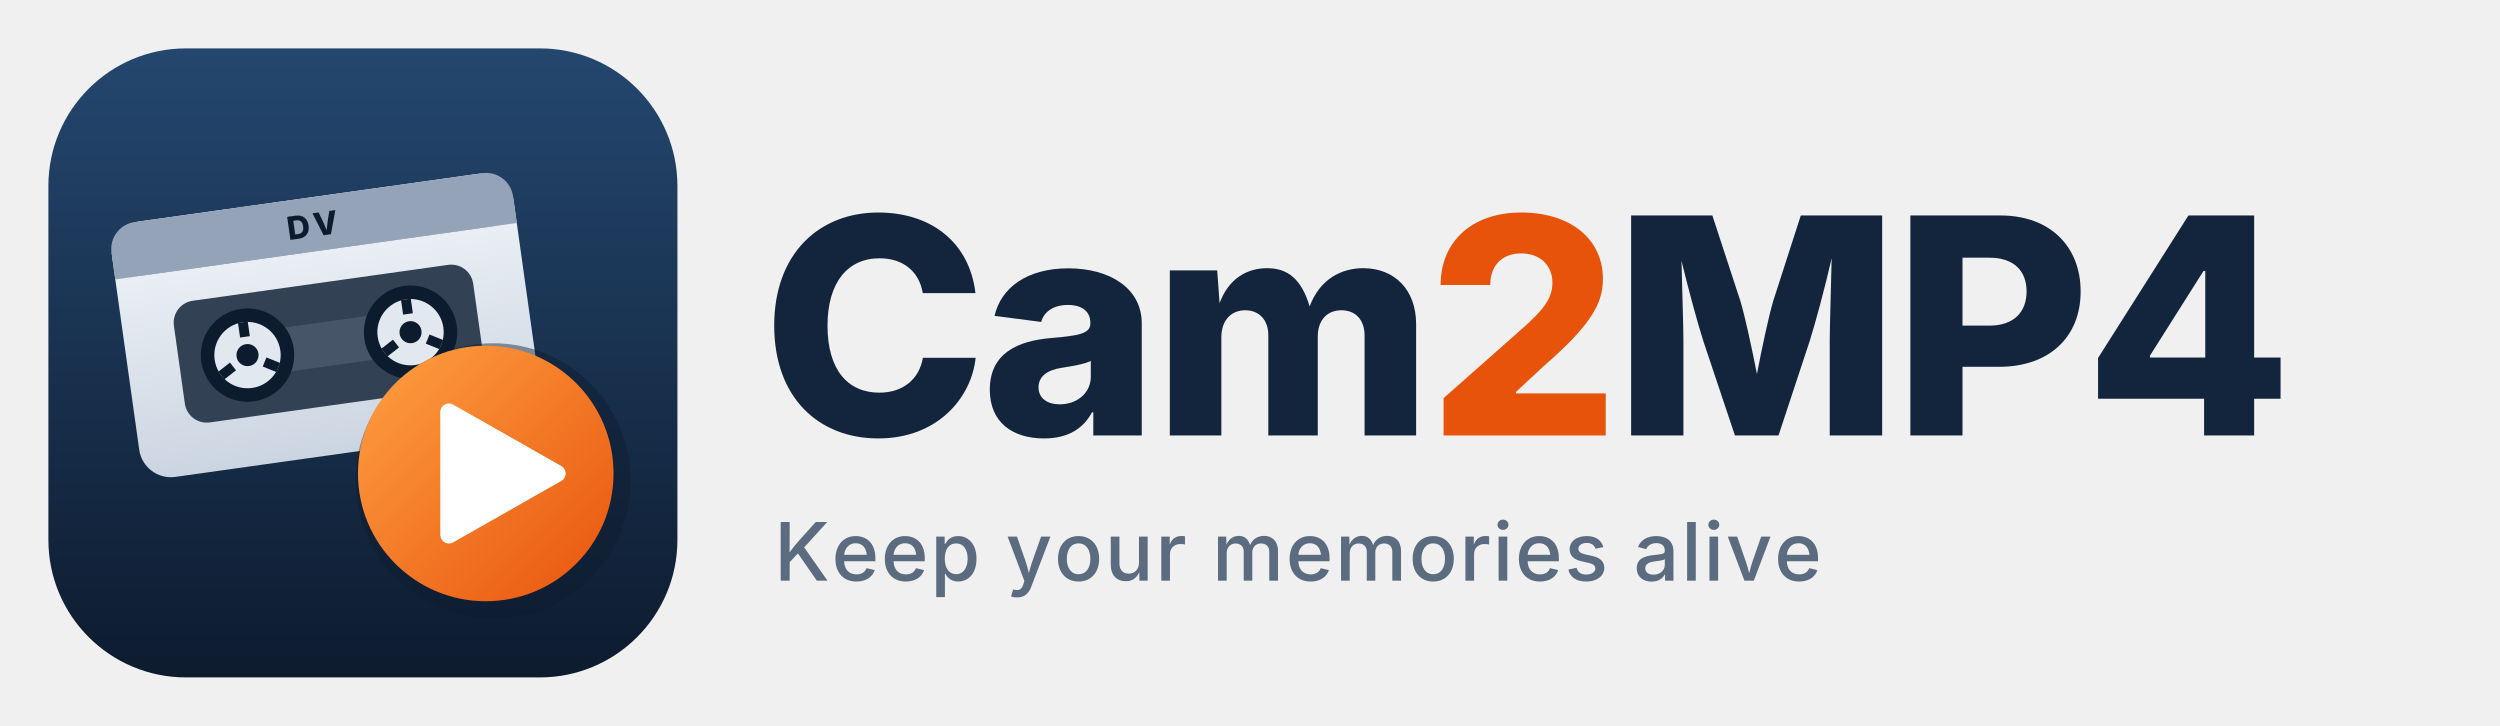
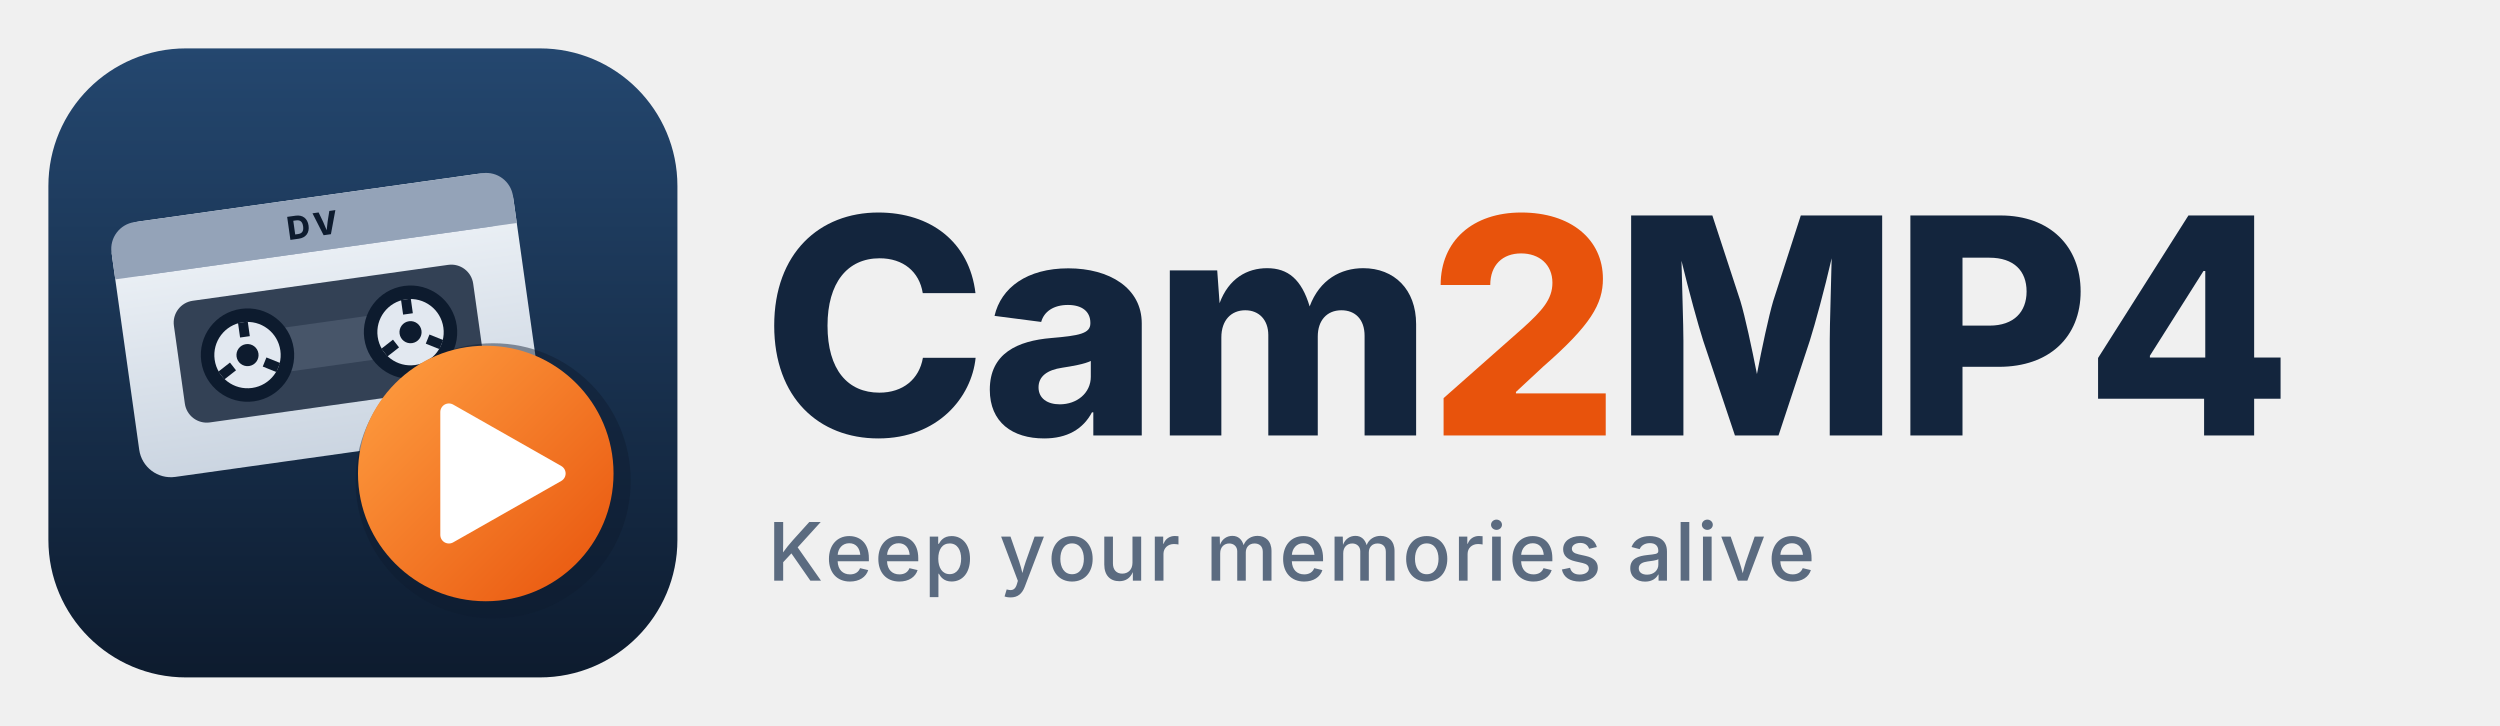
<svg xmlns="http://www.w3.org/2000/svg" viewBox="0 0 1240 360" width="1240" height="360">
  <style>
.reel { animation: spin 3s linear infinite; }
@keyframes spin { to { transform: rotate(360deg); } }
.icon { transform-box: fill-box; transform-origin: center; animation: pop .7s cubic-bezier(.3,1.6,.5,1) both; }
@keyframes pop { from { transform: scale(0); opacity: 0; } }
.l { animation: drop .5s cubic-bezier(.3,1.5,.5,1) both; }
.l0 { animation-delay: 0.50s; }
.l1 { animation-delay: 0.58s; }
.l2 { animation-delay: 0.66s; }
.l3 { animation-delay: 0.74s; }
.l4 { animation-delay: 0.82s; }
.l5 { animation-delay: 0.90s; }
.l6 { animation-delay: 0.98s; }
@keyframes drop { from { transform: translateY(-60px); opacity: 0; } }
.slogan { animation: fade .8s 1.3s ease-out both; }
@keyframes fade { from { opacity: 0; transform: translateX(-20px); } }
.shine { transform: translateX(-300px); animation: sweep 4s 2s ease-in-out infinite; }
@keyframes sweep { 0% { transform: translateX(-300px); } 45%,100% { transform: translateX(1400px); } }
.l3 { transform-box: fill-box; transform-origin: 50% 100%;
      animation: drop .5s .74s cubic-bezier(.3,1.5,.5,1) both, hop 4s 2s ease-in-out infinite; }
@keyframes hop { 0%,40%,100% { transform: none; } 48% { transform: translateY(-14px); } 56% { transform: none; } }
@media (prefers-color-scheme: dark) { .l:not(.l3) { fill: #e6edf3; } .slogan { fill: #9aa7b6; } }
@media (prefers-reduced-motion: reduce) { * { animation: none !important; } }
</style>
  <svg class="icon" x="24" y="24" width="312" height="312" viewBox="0 0 512 512">
    <defs>
      <linearGradient id="i-bg" x1="0" y1="0" x2="0" y2="1">
        <stop offset="0" stop-color="#24476f" />
        <stop offset="1" stop-color="#0d1b2e" />
      </linearGradient>
      <linearGradient id="i-tape" x1="0" y1="0" x2="0" y2="1">
        <stop offset="0" stop-color="#f1f5f9" />
        <stop offset="1" stop-color="#cbd5e1" />
      </linearGradient>
      <linearGradient id="i-play" x1="0" y1="0" x2="1" y2="1">
        <stop offset="0" stop-color="#ffa143" />
        <stop offset="1" stop-color="#e8530c" />
      </linearGradient>
      <g id="i-reel">
        <circle r="38" fill="#0d1b2e" />
        <circle r="27" fill="#e2e8f0" />
        <circle r="9" fill="#0d1b2e" />
        <g fill="#0d1b2e">
          <rect x="-4" y="-27" width="8" height="12" />
          <rect x="-4" y="-27" width="8" height="12" transform="rotate(120)" />
          <rect x="-4" y="-27" width="8" height="12" transform="rotate(240)" />
        </g>
      </g>
    </defs>
    <rect width="512" height="512" rx="112" fill="url(#i-bg)" />
    <g transform="rotate(-8 230 230)">
      <rect x="62" y="120" width="330" height="210" rx="26" fill="url(#i-tape)" />
      <rect x="62" y="120" width="330" height="44" rx="22" fill="#94a3b8" />
      <rect x="62" y="142" width="330" height="22" fill="#94a3b8" />
      <text x="227" y="152" text-anchor="middle" font-family="Inter, DejaVu Sans, sans-serif" font-weight="800" font-size="26" letter-spacing="4" fill="#0d1b2e">DV</text>
      <rect x="104" y="190" width="246" height="100" rx="18" fill="#334155" />
      <rect x="160" y="222" width="134" height="36" rx="6" fill="#475569" />
      <g transform="translate(160 240)">
        <g class="reel">
          <use href="#i-reel" />
        </g>
      </g>
      <g transform="translate(294 240)">
        <g class="reel">
          <use href="#i-reel" />
        </g>
      </g>
    </g>
    <circle cx="362" cy="352" r="112" fill="#0d1b2e" opacity="0.45" />
    <g class="badge">
      <circle cx="356" cy="346" r="104" fill="url(#i-play)" />
      <path d="M326 296 L414 346 L326 396 Z" fill="#ffffff" stroke="#ffffff" stroke-width="14" stroke-linejoin="round" />
    </g>
  </svg>
  <g class="word">
    <path class="l l0" fill="#13253d" d="M435.642 217.465C465.305 217.465 481.931 196.957 483.908 177.475H457.761C455.93 188.095 447.873 194.76 436.154 194.76C420.48 194.76 410.446 183.407 410.446 161.508C410.446 140.341 420.261 128.109 436.301 128.109C448.02 128.109 456.003 134.774 457.688 145.395H483.835C480.832 119.979 461.569 105.404 435.642 105.404C406.564 105.404 384.006 125.473 384.006 161.508C384.006 197.323 406.125 217.465 435.642 217.465Z" />
    <path class="l l1" fill="#13253d" d="M517.896 217.465C529.248 217.465 537.158 212.924 541.626 204.501H542.285V216.0H566.309V160.409C566.309 142.831 550.269 133.09 529.907 133.09C509.399 133.09 496.509 142.685 493.286 156.674L516.431 159.677C517.822 154.55 522.583 151.254 529.688 151.254C536.646 151.254 540.82 154.477 540.82 160.116V160.409C540.82 165.463 535.254 166.488 521.411 167.66C504.858 169.052 490.942 175.131 490.942 193.295C490.942 209.481 502.148 217.465 517.896 217.465ZM525.659 200.546C519.507 200.546 515.112 197.616 515.112 192.123C515.112 186.703 519.36 183.48 526.904 182.382C531.665 181.649 538.11 180.551 541.04 179.013V186.85C541.04 194.906 534.229 200.546 525.659 200.546Z" />
    <path class="l l2" fill="#13253d" d="M580.228 216.0H605.789V167.367C605.789 158.798 610.696 153.891 617.654 153.891C624.466 153.891 629.08 158.651 629.08 166.195V216.0H653.616V166.854C653.616 159.018 658.084 153.891 665.335 153.891C672.073 153.891 676.834 158.285 676.834 166.562V216.0H702.396V160.775C702.396 143.49 691.482 133.017 676.175 133.017C665.115 133.017 654.568 138.583 649.588 151.986C645.56 138.583 638.895 133.017 628.494 133.017C618.606 133.017 609.451 138.07 604.91 150.375L603.738 134.115H580.228Z" />
    <path class="l l3" fill="#e8530c" d="M716.021 216.0H796.441V195.126H751.91V194.394L765.46 181.796C789.044 161.215 795.05 150.741 795.05 138.29C795.05 118.734 779.156 105.404 754.547 105.404C730.597 105.404 714.557 119.32 714.557 141.366H739.166C739.166 131.479 745.245 125.692 754.474 125.692C763.482 125.692 770.001 131.186 770.001 140.268C770.001 148.544 764.728 154.184 755.719 162.387L716.021 197.47Z" />
    <path class="l l4" fill="#13253d" d="M809.042 216.0H834.97V168.979C834.97 160.849 834.311 143.71 834.018 129.354C837.753 144.735 842.221 160.922 844.784 168.979L860.531 216.0H882.138L897.665 168.979C900.302 160.629 904.916 143.71 908.505 128.109C908.212 142.831 907.553 160.702 907.553 168.979V216.0H933.554V106.869H893.197L879.501 149.35C877.304 156.82 873.935 172.494 871.444 185.531C868.881 172.494 865.512 156.82 863.241 149.35L849.325 106.869H809.042Z" />
    <path class="l l5" fill="#13253d" d="M947.546 216.0H973.4V181.942H991.491C1016.54 181.942 1031.994 167.074 1031.994 144.589C1031.994 122.25 1016.833 106.869 992.224 106.869H947.546ZM973.4 161.508V127.816H986.73C998.889 127.816 1005.188 134.335 1005.188 144.589C1005.188 154.696 998.889 161.508 986.804 161.508Z" />
    <path class="l l6" fill="#13253d" d="M1040.64 197.763H1093.228V216.0H1118.057V197.763H1131.167V177.328H1118.057V106.869H1085.464L1040.64 177.548ZM1093.813 177.328H1066.348V176.449L1092.935 134.408H1093.813Z" />
  </g>
-   <path class="slogan" fill="#5b6b80" d="M387.223 288.0H391.676V278.859L395.758 274.484L405.152 288.0H410.426L398.863 271.496L410.309 258.898H404.645L396.48 267.941C394.625 270.031 393.102 271.906 391.617 273.996L391.676 268.195V258.898H387.223Z M424.805 288.449C429.473 288.449 432.812 286.164 433.848 282.766L429.805 281.809C429.043 283.84 427.246 284.895 424.844 284.895C421.27 284.895 418.848 282.609 418.691 278.391H434.18V276.867C434.18 268.996 429.414 265.891 424.434 265.891C418.32 265.891 414.375 270.52 414.375 277.238C414.375 284.016 418.359 288.449 424.805 288.449ZM418.711 275.188C418.945 272.043 421.016 269.445 424.453 269.445C427.754 269.445 429.609 271.75 429.922 275.188Z M449.301 288.449C453.969 288.449 457.309 286.164 458.344 282.766L454.301 281.809C453.539 283.84 451.742 284.895 449.34 284.895C445.766 284.895 443.344 282.609 443.188 278.391H458.676V276.867C458.676 268.996 453.91 265.891 448.93 265.891C442.816 265.891 438.871 270.52 438.871 277.238C438.871 284.016 442.855 288.449 449.301 288.449ZM443.207 275.188C443.441 272.043 445.512 269.445 448.949 269.445C452.25 269.445 454.105 271.75 454.418 275.188Z M464.383 296.164H468.68V284.582H468.914C469.676 285.969 471.258 288.43 475.223 288.43C480.535 288.43 484.344 284.191 484.344 277.141C484.344 270.031 480.457 265.891 475.223 265.891C471.141 265.891 469.676 268.371 468.914 269.719H468.562V266.164H464.383ZM474.266 284.777C470.633 284.777 468.602 281.652 468.602 277.102C468.602 272.57 470.574 269.543 474.266 269.543C478.055 269.543 479.949 272.805 479.949 277.102C479.949 281.438 477.996 284.777 474.266 284.777Z M501.48 295.852C502.008 296.086 503.141 296.32 504.488 296.32C508.004 296.32 510.172 294.523 511.5 291.027L520.992 266.164H516.383L511.988 278.566C511.305 280.461 510.816 282.355 510.328 284.23C509.859 282.355 509.41 280.48 508.746 278.566L504.43 266.164H499.781L508.082 288.098L507.613 289.699C506.812 292.512 505.25 293.059 503.023 292.473L502.535 292.355Z M534.961 288.449C541.113 288.449 545.176 283.938 545.176 277.199C545.176 270.402 541.113 265.891 534.961 265.891C528.809 265.891 524.766 270.402 524.766 277.199C524.766 283.938 528.809 288.449 534.961 288.449ZM534.961 284.816C531.016 284.816 529.141 281.34 529.141 277.199C529.141 273.0 531.016 269.523 534.961 269.523C538.945 269.523 540.82 273.02 540.82 277.199C540.82 281.34 538.945 284.816 534.961 284.816Z M558.383 288.273C561.391 288.273 563.734 286.926 565.102 283.762L565.121 288.0H569.242V266.164H564.926V279.094C564.926 282.551 562.758 284.523 559.848 284.523C556.996 284.523 555.238 282.648 555.238 279.504V266.164H550.941V280.031C550.941 285.422 553.93 288.273 558.383 288.273Z M576.004 288.0H580.301V274.738C580.301 271.867 582.488 269.836 585.496 269.836C586.395 269.836 587.43 269.992 587.742 270.07V265.969C587.293 265.91 586.473 265.852 585.926 265.852C583.367 265.852 581.199 267.297 580.398 269.68H580.164V266.164H576.004Z M604.137 288.0H608.434V274.426C608.434 271.242 610.504 269.562 612.906 269.562C615.211 269.562 616.891 271.105 616.891 273.43V288.0H621.129V274.016C621.129 271.418 622.77 269.562 625.484 269.562C627.711 269.562 629.566 270.793 629.566 273.703V288.0H633.883V273.273C633.883 268.312 630.836 265.793 626.969 265.793C623.863 265.793 621.168 267.434 620.055 270.383C619.195 267.492 617.32 265.793 614.469 265.793C611.871 265.793 609.43 267.219 608.316 270.246L608.219 266.164H604.137Z M650.078 288.449C654.746 288.449 658.086 286.164 659.121 282.766L655.078 281.809C654.316 283.84 652.52 284.895 650.117 284.895C646.543 284.895 644.121 282.609 643.965 278.391H659.453V276.867C659.453 268.996 654.688 265.891 649.707 265.891C643.594 265.891 639.648 270.52 639.648 277.238C639.648 284.016 643.633 288.449 650.078 288.449ZM643.984 275.188C644.219 272.043 646.289 269.445 649.727 269.445C653.027 269.445 654.883 271.75 655.195 275.188Z M665.16 288.0H669.457V274.426C669.457 271.242 671.527 269.562 673.93 269.562C676.234 269.562 677.914 271.105 677.914 273.43V288.0H682.152V274.016C682.152 271.418 683.793 269.562 686.508 269.562C688.734 269.562 690.59 270.793 690.59 273.703V288.0H694.906V273.273C694.906 268.312 691.859 265.793 687.992 265.793C684.887 265.793 682.191 267.434 681.078 270.383C680.219 267.492 678.344 265.793 675.492 265.793C672.895 265.793 670.453 267.219 669.34 270.246L669.242 266.164H665.16Z M710.867 288.449C717.02 288.449 721.082 283.938 721.082 277.199C721.082 270.402 717.02 265.891 710.867 265.891C704.715 265.891 700.672 270.402 700.672 277.199C700.672 283.938 704.715 288.449 710.867 288.449ZM710.867 284.816C706.922 284.816 705.047 281.34 705.047 277.199C705.047 273.0 706.922 269.523 710.867 269.523C714.852 269.523 716.727 273.02 716.727 277.199C716.727 281.34 714.852 284.816 710.867 284.816Z M726.848 288.0H731.145V274.738C731.145 271.867 733.332 269.836 736.34 269.836C737.238 269.836 738.273 269.992 738.586 270.07V265.969C738.137 265.91 737.316 265.852 736.77 265.852C734.211 265.852 732.043 267.297 731.242 269.68H731.008V266.164H726.848Z M743.316 288.0H747.613V266.164H743.316ZM745.484 262.824C746.969 262.824 748.199 261.691 748.199 260.285C748.199 258.859 746.969 257.727 745.484 257.727C744.0 257.727 742.77 258.859 742.77 260.285C742.77 261.691 744.0 262.824 745.484 262.824Z M763.809 288.449C768.477 288.449 771.816 286.164 772.852 282.766L768.809 281.809C768.047 283.84 766.25 284.895 763.848 284.895C760.273 284.895 757.852 282.609 757.695 278.391H773.184V276.867C773.184 268.996 768.418 265.891 763.438 265.891C757.324 265.891 753.379 270.52 753.379 277.238C753.379 284.016 757.363 288.449 763.809 288.449ZM757.715 275.188C757.949 272.043 760.02 269.445 763.457 269.445C766.758 269.445 768.613 271.75 768.926 275.188Z M786.723 288.449C792.055 288.449 795.727 285.637 795.727 281.652C795.727 278.625 793.812 276.672 789.77 275.754L786.254 274.973C783.852 274.426 782.875 273.566 782.875 272.121C782.875 270.48 784.672 269.289 787.035 269.289C789.613 269.289 790.844 270.656 791.41 272.18L795.258 271.34C794.32 268.098 791.723 265.891 786.996 265.891C782.055 265.891 778.539 268.488 778.539 272.395C778.539 275.52 780.492 277.512 784.555 278.43L788.227 279.27C790.297 279.738 791.293 280.637 791.293 282.023C791.293 283.645 789.535 284.973 786.762 284.973C784.223 284.973 782.562 283.918 781.957 281.633L777.914 282.473C778.695 286.34 781.977 288.449 786.723 288.449Z M819.211 288.488C822.746 288.488 824.816 286.711 825.656 285.012H825.871V288.0H830.031V273.508C830.031 267.199 825.012 265.891 821.496 265.891C817.609 265.891 813.938 267.414 812.453 271.32L816.496 272.375C817.102 270.891 818.703 269.387 821.555 269.387C824.289 269.387 825.734 270.793 825.734 273.215V273.332C825.734 274.875 824.074 274.855 820.227 275.305C816.105 275.773 811.828 276.867 811.828 281.828C811.828 286.125 815.051 288.488 819.211 288.488ZM820.168 285.031C817.766 285.031 816.047 283.957 816.047 281.887C816.047 279.641 818.039 278.82 820.461 278.488C821.789 278.312 825.109 277.961 825.754 277.336V280.129C825.754 282.688 823.664 285.031 820.168 285.031Z M841.109 258.898H836.812V288.0H841.109Z M847.891 288.0H852.188V266.164H847.891ZM850.059 262.824C851.543 262.824 852.773 261.691 852.773 260.285C852.773 258.859 851.543 257.727 850.059 257.727C848.574 257.727 847.344 258.859 847.344 260.285C847.344 261.691 848.574 262.824 850.059 262.824Z M865.219 288.0H869.906L878.148 266.164H873.539L869.223 278.566C868.559 280.5 868.09 282.414 867.602 284.328C867.113 282.414 866.605 280.5 865.941 278.566L861.625 266.164H856.977Z M892.371 288.449C897.039 288.449 900.379 286.164 901.414 282.766L897.371 281.809C896.609 283.84 894.812 284.895 892.41 284.895C888.836 284.895 886.414 282.609 886.258 278.391H901.746V276.867C901.746 268.996 896.98 265.891 892.0 265.891C885.887 265.891 881.941 270.52 881.941 277.238C881.941 284.016 885.926 288.449 892.371 288.449ZM886.277 275.188C886.512 272.043 888.582 269.445 892.02 269.445C895.32 269.445 897.176 271.75 897.488 275.188Z" />
+   <path class="slogan" fill="#5b6b80" d="M384.003 288.0H388.456V278.859L392.538 274.484L401.932 288.0H407.206L395.643 271.496L407.089 258.898H401.425L393.26 267.941C391.405 270.031 389.882 271.906 388.397 273.996L388.456 268.195V258.898H384.003Z M421.585 288.449C426.253 288.449 429.592 286.164 430.628 282.766L426.585 281.809C425.823 283.84 424.026 284.895 421.624 284.895C418.05 284.895 415.628 282.609 415.471 278.391H430.96V276.867C430.96 268.996 426.194 265.891 421.214 265.891C415.1 265.891 411.155 270.52 411.155 277.238C411.155 284.016 415.139 288.449 421.585 288.449ZM415.491 275.188C415.725 272.043 417.796 269.445 421.233 269.445C424.534 269.445 426.389 271.75 426.702 275.188Z M446.081 288.449C450.749 288.449 454.089 286.164 455.124 282.766L451.081 281.809C450.319 283.84 448.522 284.895 446.12 284.895C442.546 284.895 440.124 282.609 439.967 278.391H455.456V276.867C455.456 268.996 450.69 265.891 445.71 265.891C439.596 265.891 435.651 270.52 435.651 277.238C435.651 284.016 439.635 288.449 446.081 288.449ZM439.987 275.188C440.221 272.043 442.292 269.445 445.729 269.445C449.03 269.445 450.885 271.75 451.198 275.188Z M461.163 296.164H465.46V284.582H465.694C466.456 285.969 468.038 288.43 472.003 288.43C477.315 288.43 481.124 284.191 481.124 277.141C481.124 270.031 477.237 265.891 472.003 265.891C467.921 265.891 466.456 268.371 465.694 269.719H465.342V266.164H461.163ZM471.046 284.777C467.413 284.777 465.382 281.652 465.382 277.102C465.382 272.57 467.354 269.543 471.046 269.543C474.835 269.543 476.729 272.805 476.729 277.102C476.729 281.438 474.776 284.777 471.046 284.777Z M498.26 295.852C498.788 296.086 499.921 296.32 501.268 296.32C504.784 296.32 506.952 294.523 508.28 291.027L517.772 266.164H513.163L508.768 278.566C508.085 280.461 507.596 282.355 507.108 284.23C506.639 282.355 506.19 280.48 505.526 278.566L501.21 266.164H496.561L504.862 288.098L504.393 289.699C503.592 292.512 502.03 293.059 499.803 292.473L499.315 292.355Z M531.741 288.449C537.893 288.449 541.956 283.938 541.956 277.199C541.956 270.402 537.893 265.891 531.741 265.891C525.589 265.891 521.546 270.402 521.546 277.199C521.546 283.938 525.589 288.449 531.741 288.449ZM531.741 284.816C527.796 284.816 525.921 281.34 525.921 277.199C525.921 273.0 527.796 269.523 531.741 269.523C535.725 269.523 537.6 273.02 537.6 277.199C537.6 281.34 535.725 284.816 531.741 284.816Z M555.163 288.273C558.171 288.273 560.514 286.926 561.882 283.762L561.901 288.0H566.022V266.164H561.706V279.094C561.706 282.551 559.538 284.523 556.628 284.523C553.776 284.523 552.018 282.648 552.018 279.504V266.164H547.721V280.031C547.721 285.422 550.71 288.273 555.163 288.273Z M572.784 288.0H577.081V274.738C577.081 271.867 579.268 269.836 582.276 269.836C583.175 269.836 584.21 269.992 584.522 270.07V265.969C584.073 265.91 583.253 265.852 582.706 265.852C580.147 265.852 577.979 267.297 577.178 269.68H576.944V266.164H572.784Z M600.917 288.0H605.214V274.426C605.214 271.242 607.284 269.562 609.686 269.562C611.991 269.562 613.671 271.105 613.671 273.43V288.0H617.909V274.016C617.909 271.418 619.55 269.562 622.264 269.562C624.491 269.562 626.346 270.793 626.346 273.703V288.0H630.663V273.273C630.663 268.312 627.616 265.793 623.749 265.793C620.643 265.793 617.948 267.434 616.835 270.383C615.975 267.492 614.1 265.793 611.249 265.793C608.651 265.793 606.21 267.219 605.096 270.246L604.999 266.164H600.917Z M646.858 288.449C651.526 288.449 654.866 286.164 655.901 282.766L651.858 281.809C651.096 283.84 649.3 284.895 646.897 284.895C643.323 284.895 640.901 282.609 640.745 278.391H656.233V276.867C656.233 268.996 651.467 265.891 646.487 265.891C640.374 265.891 636.428 270.52 636.428 277.238C636.428 284.016 640.413 288.449 646.858 288.449ZM640.764 275.188C640.999 272.043 643.069 269.445 646.507 269.445C649.807 269.445 651.663 271.75 651.975 275.188Z M661.94 288.0H666.237V274.426C666.237 271.242 668.307 269.562 670.71 269.562C673.014 269.562 674.694 271.105 674.694 273.43V288.0H678.932V274.016C678.932 271.418 680.573 269.562 683.288 269.562C685.514 269.562 687.37 270.793 687.37 273.703V288.0H691.686V273.273C691.686 268.312 688.639 265.793 684.772 265.793C681.667 265.793 678.971 267.434 677.858 270.383C676.999 267.492 675.124 265.793 672.272 265.793C669.675 265.793 667.233 267.219 666.12 270.246L666.022 266.164H661.94Z M707.647 288.449C713.8 288.449 717.862 283.938 717.862 277.199C717.862 270.402 713.8 265.891 707.647 265.891C701.495 265.891 697.452 270.402 697.452 277.199C697.452 283.938 701.495 288.449 707.647 288.449ZM707.647 284.816C703.702 284.816 701.827 281.34 701.827 277.199C701.827 273.0 703.702 269.523 707.647 269.523C711.632 269.523 713.507 273.02 713.507 277.199C713.507 281.34 711.632 284.816 707.647 284.816Z M723.628 288.0H727.925V274.738C727.925 271.867 730.112 269.836 733.12 269.836C734.018 269.836 735.053 269.992 735.366 270.07V265.969C734.917 265.91 734.096 265.852 733.55 265.852C730.991 265.852 728.823 267.297 728.022 269.68H727.788V266.164H723.628Z M740.096 288.0H744.393V266.164H740.096ZM742.264 262.824C743.749 262.824 744.979 261.691 744.979 260.285C744.979 258.859 743.749 257.727 742.264 257.727C740.78 257.727 739.55 258.859 739.55 260.285C739.55 261.691 740.78 262.824 742.264 262.824Z M760.589 288.449C765.257 288.449 768.596 286.164 769.632 282.766L765.589 281.809C764.827 283.84 763.03 284.895 760.628 284.895C757.053 284.895 754.632 282.609 754.475 278.391H769.964V276.867C769.964 268.996 765.198 265.891 760.217 265.891C754.104 265.891 750.159 270.52 750.159 277.238C750.159 284.016 754.143 288.449 760.589 288.449ZM754.495 275.188C754.729 272.043 756.8 269.445 760.237 269.445C763.538 269.445 765.393 271.75 765.706 275.188Z M783.503 288.449C788.835 288.449 792.507 285.637 792.507 281.652C792.507 278.625 790.592 276.672 786.55 275.754L783.034 274.973C780.632 274.426 779.655 273.566 779.655 272.121C779.655 270.48 781.452 269.289 783.815 269.289C786.393 269.289 787.624 270.656 788.19 272.18L792.038 271.34C791.1 268.098 788.503 265.891 783.776 265.891C778.835 265.891 775.319 268.488 775.319 272.395C775.319 275.52 777.272 277.512 781.335 278.43L785.007 279.27C787.077 279.738 788.073 280.637 788.073 282.023C788.073 283.645 786.315 284.973 783.542 284.973C781.003 284.973 779.342 283.918 778.737 281.633L774.694 282.473C775.475 286.34 778.757 288.449 783.503 288.449Z M815.991 288.488C819.526 288.488 821.596 286.711 822.436 285.012H822.651V288.0H826.811V273.508C826.811 267.199 821.792 265.891 818.276 265.891C814.389 265.891 810.717 267.414 809.233 271.32L813.276 272.375C813.882 270.891 815.483 269.387 818.335 269.387C821.069 269.387 822.514 270.793 822.514 273.215V273.332C822.514 274.875 820.854 274.855 817.007 275.305C812.885 275.773 808.608 276.867 808.608 281.828C808.608 286.125 811.831 288.488 815.991 288.488ZM816.948 285.031C814.546 285.031 812.827 283.957 812.827 281.887C812.827 279.641 814.819 278.82 817.241 278.488C818.569 278.312 821.889 277.961 822.534 277.336V280.129C822.534 282.688 820.444 285.031 816.948 285.031Z M837.889 258.898H833.592V288.0H837.889Z M844.671 288.0H848.967V266.164H844.671ZM846.839 262.824C848.323 262.824 849.553 261.691 849.553 260.285C849.553 258.859 848.323 257.727 846.839 257.727C845.354 257.727 844.124 258.859 844.124 260.285C844.124 261.691 845.354 262.824 846.839 262.824Z M861.999 288.0H866.686L874.928 266.164H870.319L866.003 278.566C865.339 280.5 864.87 282.414 864.382 284.328C863.893 282.414 863.385 280.5 862.721 278.566L858.405 266.164H853.757Z M889.151 288.449C893.819 288.449 897.159 286.164 898.194 282.766L894.151 281.809C893.389 283.84 891.592 284.895 889.19 284.895C885.616 284.895 883.194 282.609 883.038 278.391H898.526V276.867C898.526 268.996 893.76 265.891 888.78 265.891C882.667 265.891 878.721 270.52 878.721 277.238C878.721 284.016 882.706 288.449 889.151 288.449ZM883.057 275.188C883.292 272.043 885.362 269.445 888.8 269.445C892.1 269.445 893.956 271.75 894.268 275.188Z" />
  <clipPath id="clip">
    <rect x="24" y="24" width="312" height="312" rx="68" />
    <path d="M716.021 216.0H796.441V195.126H751.91V194.394L765.46 181.796C789.044 161.215 795.05 150.741 795.05 138.29C795.05 118.734 779.156 105.404 754.547 105.404C730.597 105.404 714.557 119.32 714.557 141.366H739.166C739.166 131.479 745.245 125.692 754.474 125.692C763.482 125.692 770.001 131.186 770.001 140.268C770.001 148.544 764.728 154.184 755.719 162.387L716.021 197.47Z" />
  </clipPath>
  <linearGradient id="sh" x1="0" x2="1">
    <stop offset="0" stop-color="#fff" stop-opacity="0" />
    <stop offset=".5" stop-color="#fff" stop-opacity=".55" />
    <stop offset="1" stop-color="#fff" stop-opacity="0" />
  </linearGradient>
  <g clip-path="url(#clip)">
    <g transform="skewX(-20)">
      <rect class="shine" x="0" y="-40" width="160" height="440" fill="url(#sh)" />
    </g>
  </g>
</svg>
